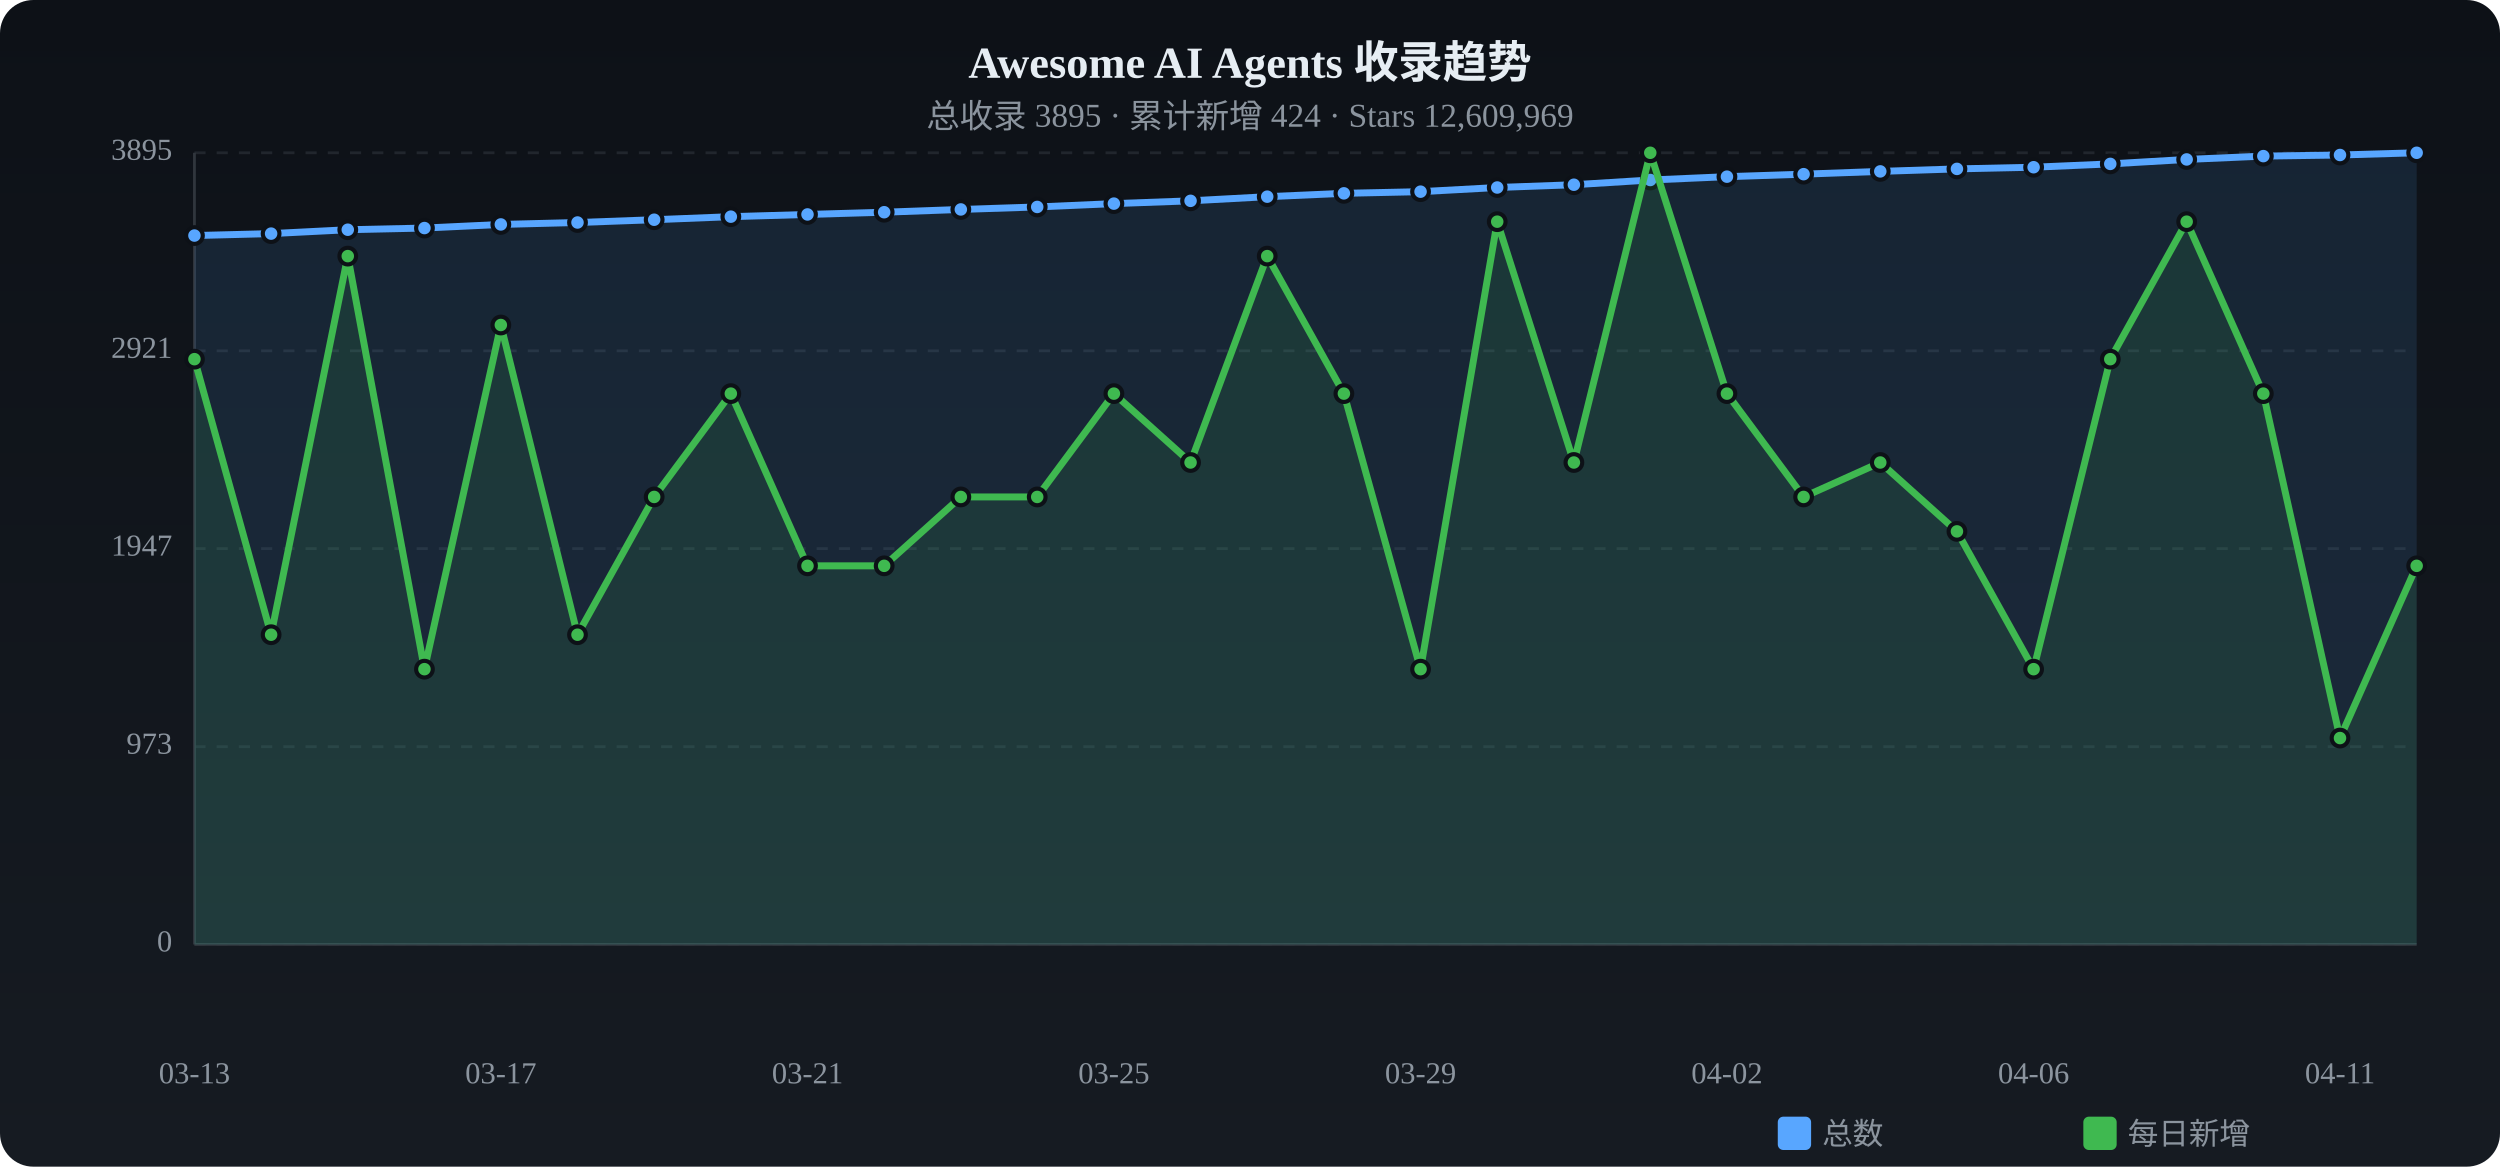
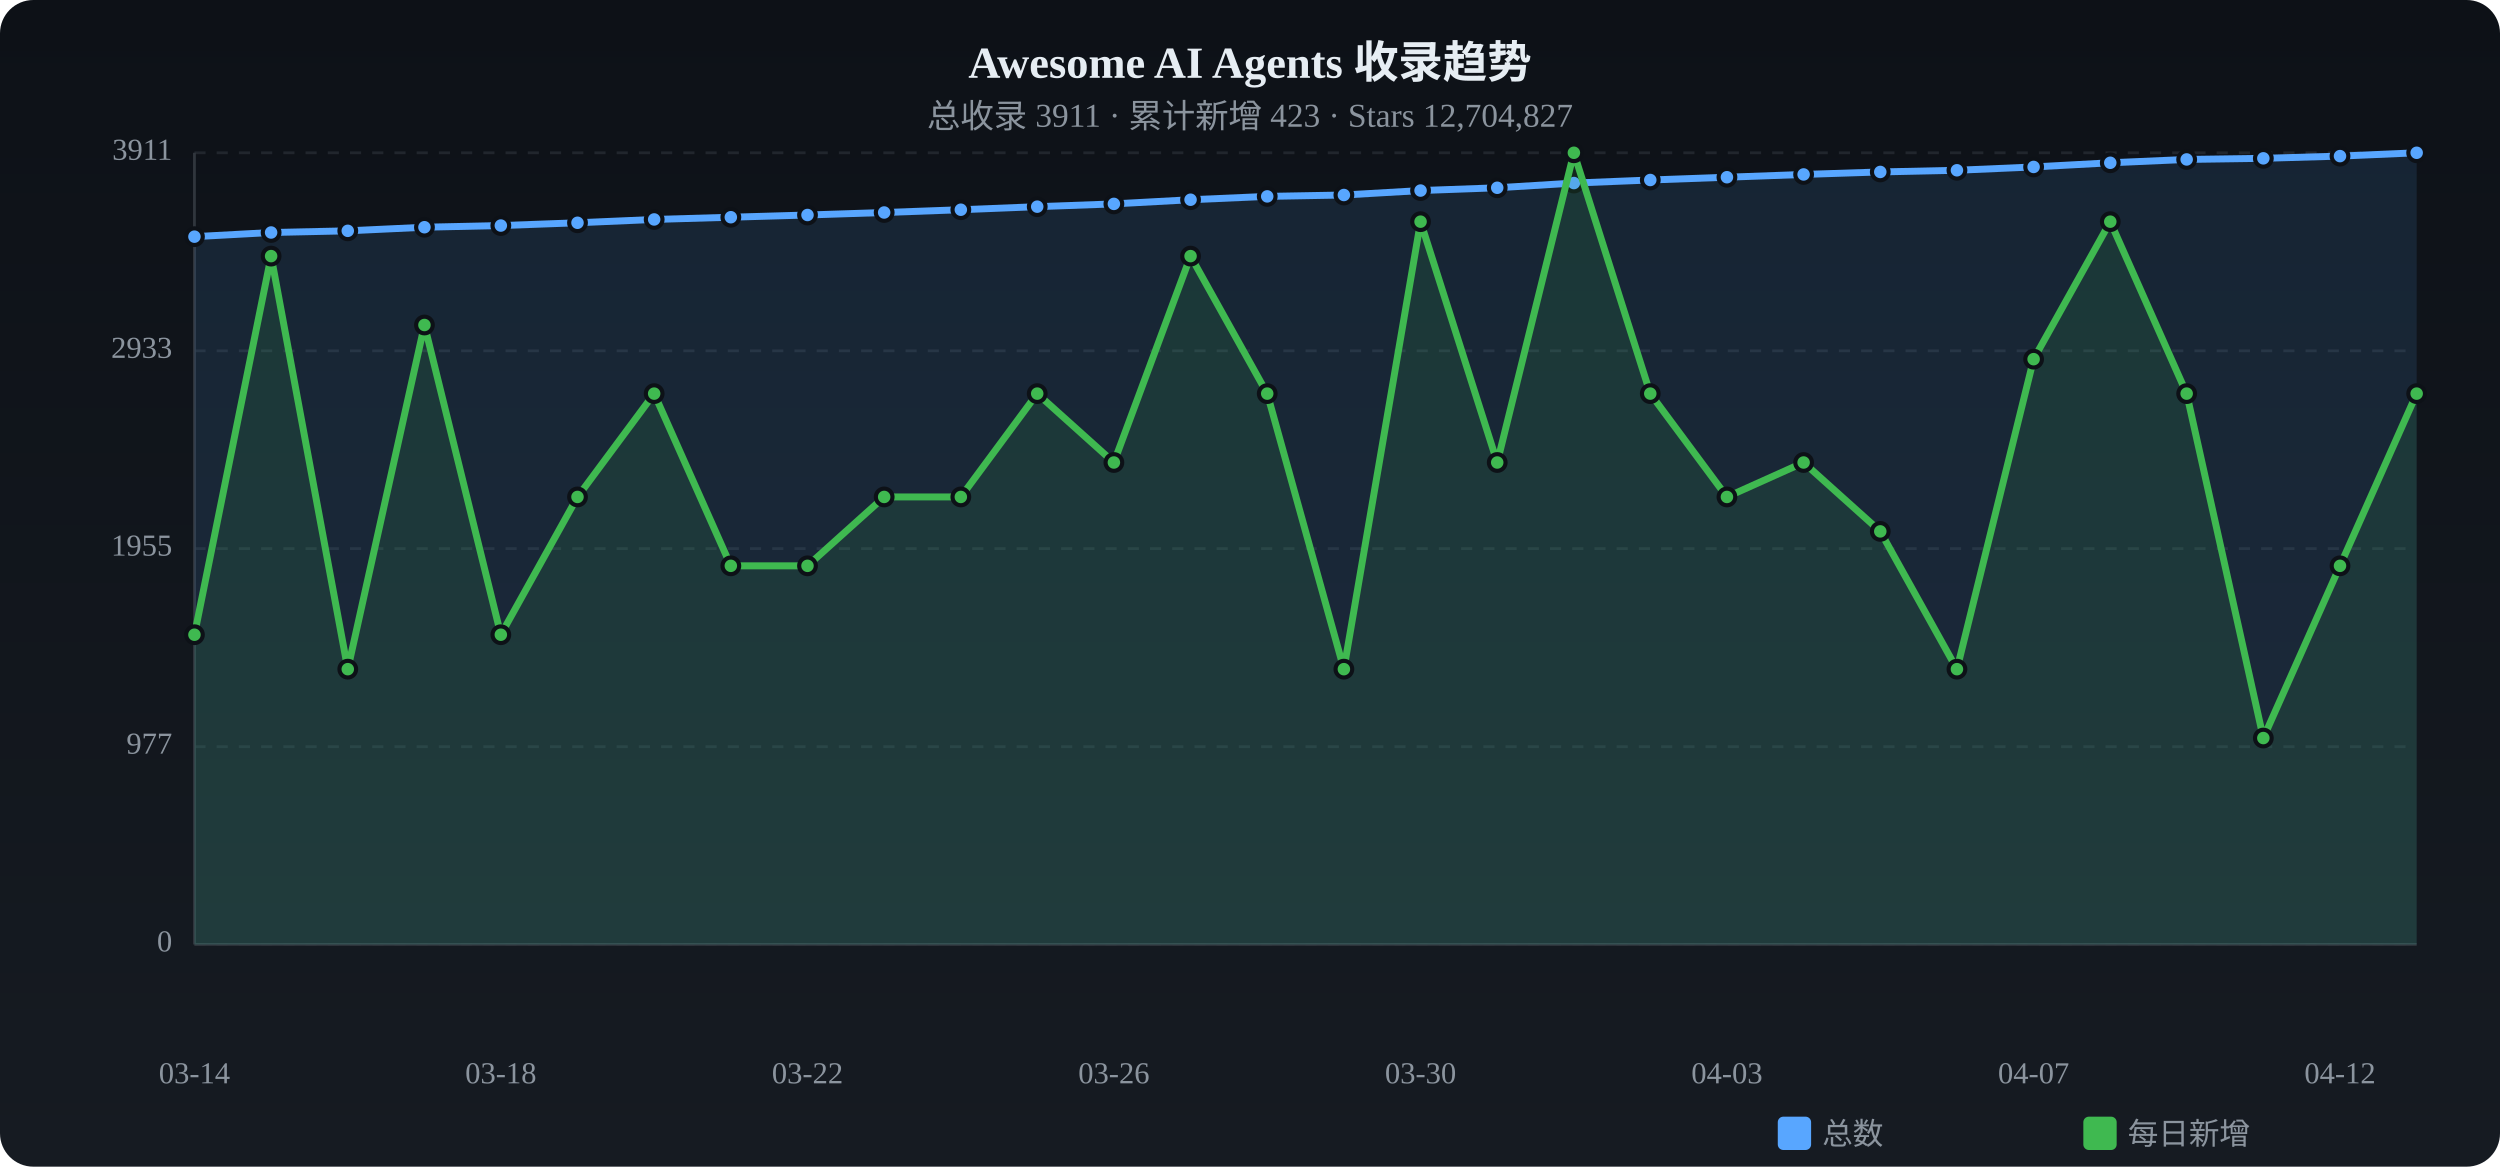
<svg xmlns="http://www.w3.org/2000/svg" viewBox="0 0 900 420" width="900" height="420">
  <defs>
    <linearGradient id="tbg" x1="0%" y1="0%" x2="0%" y2="100%">
      <stop offset="0%" stop-color="#0d1117" />
      <stop offset="100%" stop-color="#161b22" />
    </linearGradient>
  </defs>
  <rect width="900" height="420" rx="12" fill="url(#tbg)" />
  <text x="450.0" y="28" text-anchor="middle" fill="#e6edf3" font-size="16" font-weight="bold">Awesome AI Agents 收录趋势</text>
-   <text x="450.0" y="46" text-anchor="middle" fill="#8b949e" font-size="12">总收录 3895 · 累计新增 424 · Stars 12,609,969</text>
+   <text x="450.0" y="46" text-anchor="middle" fill="#8b949e" font-size="12">总收录 3911 · 累计新增 423 · Stars 12,704,827</text>
  <text x="62" y="340.0" text-anchor="end" fill="#8b949e" font-size="11" dominant-baseline="middle">0</text>
  <line x1="70" y1="340.0" x2="870" y2="340.0" stroke="#21262d" stroke-dasharray="4 4" />
-   <text x="62" y="268.8" text-anchor="end" fill="#8b949e" font-size="11" dominant-baseline="middle">973</text>
+   <text x="62" y="268.8" text-anchor="end" fill="#8b949e" font-size="11" dominant-baseline="middle">977</text>
  <line x1="70" y1="268.8" x2="870" y2="268.8" stroke="#21262d" stroke-dasharray="4 4" />
-   <text x="62" y="197.5" text-anchor="end" fill="#8b949e" font-size="11" dominant-baseline="middle">1947</text>
+   <text x="62" y="197.5" text-anchor="end" fill="#8b949e" font-size="11" dominant-baseline="middle">1955</text>
  <line x1="70" y1="197.5" x2="870" y2="197.5" stroke="#21262d" stroke-dasharray="4 4" />
-   <text x="62" y="126.3" text-anchor="end" fill="#8b949e" font-size="11" dominant-baseline="middle">2921</text>
+   <text x="62" y="126.3" text-anchor="end" fill="#8b949e" font-size="11" dominant-baseline="middle">2933</text>
  <line x1="70" y1="126.3" x2="870" y2="126.3" stroke="#21262d" stroke-dasharray="4 4" />
-   <text x="62" y="55.0" text-anchor="end" fill="#8b949e" font-size="11" dominant-baseline="middle">3895</text>
+   <text x="62" y="55.0" text-anchor="end" fill="#8b949e" font-size="11" dominant-baseline="middle">3911</text>
  <line x1="70" y1="55.0" x2="870" y2="55.0" stroke="#21262d" stroke-dasharray="4 4" />
  <line x1="70" y1="55" x2="70" y2="340" stroke="#30363d" />
  <line x1="70" y1="340" x2="870" y2="340" stroke="#30363d" />
-   <path d="M70.0,84.8 L97.6,84.1 L125.2,82.7 L152.8,82.1 L180.3,80.8 L207.9,80.1 L235.5,79.1 L263.1,78.0 L290.7,77.2 L318.3,76.4 L345.9,75.4 L373.4,74.5 L401.0,73.3 L428.6,72.3 L456.2,70.8 L483.8,69.6 L511.4,69.0 L539.0,67.5 L566.6,66.5 L594.1,64.8 L621.7,63.6 L649.3,62.7 L676.9,61.7 L704.5,60.8 L732.1,60.2 L759.7,59.0 L787.2,57.4 L814.8,56.2 L842.4,55.8 L870.0,55.0 L870.0,340 L70.0,340 Z" fill="#58a6ff" opacity="0.12" />
-   <polyline points="70.0,84.8 97.6,84.1 125.2,82.7 152.8,82.1 180.3,80.8 207.9,80.1 235.5,79.1 263.1,78.0 290.7,77.2 318.3,76.4 345.9,75.4 373.4,74.5 401.0,73.3 428.6,72.3 456.2,70.8 483.8,69.6 511.4,69.0 539.0,67.5 566.6,66.5 594.1,64.8 621.7,63.6 649.3,62.7 676.9,61.7 704.5,60.8 732.1,60.2 759.7,59.0 787.2,57.4 814.8,56.2 842.4,55.8 870.0,55.0" fill="none" stroke="#58a6ff" stroke-width="2.5" stroke-linecap="round" stroke-linejoin="round" />
-   <circle cx="70.0" cy="84.8" r="3" fill="#58a6ff" stroke="#0d1117" stroke-width="1.5" />
-   <circle cx="97.6" cy="84.1" r="3" fill="#58a6ff" stroke="#0d1117" stroke-width="1.5" />
-   <circle cx="125.2" cy="82.7" r="3" fill="#58a6ff" stroke="#0d1117" stroke-width="1.5" />
-   <circle cx="152.8" cy="82.1" r="3" fill="#58a6ff" stroke="#0d1117" stroke-width="1.5" />
-   <circle cx="180.3" cy="80.8" r="3" fill="#58a6ff" stroke="#0d1117" stroke-width="1.5" />
-   <circle cx="207.9" cy="80.1" r="3" fill="#58a6ff" stroke="#0d1117" stroke-width="1.5" />
-   <circle cx="235.5" cy="79.1" r="3" fill="#58a6ff" stroke="#0d1117" stroke-width="1.5" />
-   <circle cx="263.1" cy="78.0" r="3" fill="#58a6ff" stroke="#0d1117" stroke-width="1.5" />
-   <circle cx="290.7" cy="77.2" r="3" fill="#58a6ff" stroke="#0d1117" stroke-width="1.5" />
-   <circle cx="318.3" cy="76.4" r="3" fill="#58a6ff" stroke="#0d1117" stroke-width="1.5" />
-   <circle cx="345.9" cy="75.4" r="3" fill="#58a6ff" stroke="#0d1117" stroke-width="1.5" />
-   <circle cx="373.4" cy="74.5" r="3" fill="#58a6ff" stroke="#0d1117" stroke-width="1.5" />
-   <circle cx="401.0" cy="73.3" r="3" fill="#58a6ff" stroke="#0d1117" stroke-width="1.5" />
-   <circle cx="428.6" cy="72.3" r="3" fill="#58a6ff" stroke="#0d1117" stroke-width="1.5" />
-   <circle cx="456.2" cy="70.8" r="3" fill="#58a6ff" stroke="#0d1117" stroke-width="1.5" />
-   <circle cx="483.8" cy="69.6" r="3" fill="#58a6ff" stroke="#0d1117" stroke-width="1.5" />
-   <circle cx="511.4" cy="69.0" r="3" fill="#58a6ff" stroke="#0d1117" stroke-width="1.5" />
-   <circle cx="539.0" cy="67.5" r="3" fill="#58a6ff" stroke="#0d1117" stroke-width="1.5" />
-   <circle cx="566.6" cy="66.5" r="3" fill="#58a6ff" stroke="#0d1117" stroke-width="1.5" />
+   <path d="M70.0,85.2 L97.6,83.7 L125.2,83.1 L152.8,81.8 L180.3,81.2 L207.9,80.2 L235.5,79.0 L263.1,78.2 L290.7,77.4 L318.3,76.5 L345.9,75.5 L373.4,74.4 L401.0,73.4 L428.6,71.9 L456.2,70.7 L483.8,70.2 L511.4,68.6 L539.0,67.6 L566.6,65.9 L594.1,64.8 L621.7,63.8 L649.3,62.8 L676.9,61.9 L704.5,61.3 L732.1,60.1 L759.7,58.6 L787.2,57.4 L814.8,57.0 L842.4,56.2 L870.0,55.0 L870.0,340 L70.0,340 Z" fill="#58a6ff" opacity="0.12" />
+   <polyline points="70.0,85.2 97.6,83.7 125.2,83.1 152.8,81.8 180.3,81.2 207.9,80.2 235.5,79.0 263.1,78.2 290.7,77.4 318.3,76.5 345.9,75.5 373.4,74.4 401.0,73.4 428.6,71.9 456.2,70.7 483.8,70.2 511.4,68.6 539.0,67.6 566.6,65.9 594.1,64.8 621.7,63.8 649.3,62.8 676.9,61.9 704.5,61.3 732.1,60.1 759.7,58.6 787.2,57.4 814.8,57.0 842.4,56.2 870.0,55.0" fill="none" stroke="#58a6ff" stroke-width="2.5" stroke-linecap="round" stroke-linejoin="round" />
+   <circle cx="70.0" cy="85.2" r="3" fill="#58a6ff" stroke="#0d1117" stroke-width="1.5" />
+   <circle cx="97.6" cy="83.7" r="3" fill="#58a6ff" stroke="#0d1117" stroke-width="1.5" />
+   <circle cx="125.2" cy="83.1" r="3" fill="#58a6ff" stroke="#0d1117" stroke-width="1.5" />
+   <circle cx="152.8" cy="81.8" r="3" fill="#58a6ff" stroke="#0d1117" stroke-width="1.5" />
+   <circle cx="180.3" cy="81.2" r="3" fill="#58a6ff" stroke="#0d1117" stroke-width="1.5" />
+   <circle cx="207.9" cy="80.2" r="3" fill="#58a6ff" stroke="#0d1117" stroke-width="1.5" />
+   <circle cx="235.5" cy="79.0" r="3" fill="#58a6ff" stroke="#0d1117" stroke-width="1.5" />
+   <circle cx="263.1" cy="78.2" r="3" fill="#58a6ff" stroke="#0d1117" stroke-width="1.5" />
+   <circle cx="290.7" cy="77.4" r="3" fill="#58a6ff" stroke="#0d1117" stroke-width="1.5" />
+   <circle cx="318.3" cy="76.5" r="3" fill="#58a6ff" stroke="#0d1117" stroke-width="1.5" />
+   <circle cx="345.9" cy="75.5" r="3" fill="#58a6ff" stroke="#0d1117" stroke-width="1.5" />
+   <circle cx="373.4" cy="74.4" r="3" fill="#58a6ff" stroke="#0d1117" stroke-width="1.5" />
+   <circle cx="401.0" cy="73.4" r="3" fill="#58a6ff" stroke="#0d1117" stroke-width="1.5" />
+   <circle cx="428.6" cy="71.9" r="3" fill="#58a6ff" stroke="#0d1117" stroke-width="1.5" />
+   <circle cx="456.2" cy="70.7" r="3" fill="#58a6ff" stroke="#0d1117" stroke-width="1.5" />
+   <circle cx="483.8" cy="70.2" r="3" fill="#58a6ff" stroke="#0d1117" stroke-width="1.5" />
+   <circle cx="511.4" cy="68.6" r="3" fill="#58a6ff" stroke="#0d1117" stroke-width="1.5" />
+   <circle cx="539.0" cy="67.6" r="3" fill="#58a6ff" stroke="#0d1117" stroke-width="1.5" />
+   <circle cx="566.6" cy="65.9" r="3" fill="#58a6ff" stroke="#0d1117" stroke-width="1.5" />
  <circle cx="594.1" cy="64.8" r="3" fill="#58a6ff" stroke="#0d1117" stroke-width="1.5" />
-   <circle cx="621.7" cy="63.6" r="3" fill="#58a6ff" stroke="#0d1117" stroke-width="1.5" />
-   <circle cx="649.3" cy="62.7" r="3" fill="#58a6ff" stroke="#0d1117" stroke-width="1.5" />
-   <circle cx="676.9" cy="61.7" r="3" fill="#58a6ff" stroke="#0d1117" stroke-width="1.5" />
-   <circle cx="704.5" cy="60.8" r="3" fill="#58a6ff" stroke="#0d1117" stroke-width="1.5" />
-   <circle cx="732.1" cy="60.2" r="3" fill="#58a6ff" stroke="#0d1117" stroke-width="1.5" />
-   <circle cx="759.7" cy="59.0" r="3" fill="#58a6ff" stroke="#0d1117" stroke-width="1.5" />
+   <circle cx="621.7" cy="63.8" r="3" fill="#58a6ff" stroke="#0d1117" stroke-width="1.5" />
+   <circle cx="649.3" cy="62.8" r="3" fill="#58a6ff" stroke="#0d1117" stroke-width="1.5" />
+   <circle cx="676.9" cy="61.9" r="3" fill="#58a6ff" stroke="#0d1117" stroke-width="1.5" />
+   <circle cx="704.5" cy="61.3" r="3" fill="#58a6ff" stroke="#0d1117" stroke-width="1.5" />
+   <circle cx="732.1" cy="60.1" r="3" fill="#58a6ff" stroke="#0d1117" stroke-width="1.5" />
+   <circle cx="759.7" cy="58.6" r="3" fill="#58a6ff" stroke="#0d1117" stroke-width="1.5" />
  <circle cx="787.2" cy="57.4" r="3" fill="#58a6ff" stroke="#0d1117" stroke-width="1.5" />
-   <circle cx="814.8" cy="56.2" r="3" fill="#58a6ff" stroke="#0d1117" stroke-width="1.5" />
-   <circle cx="842.4" cy="55.8" r="3" fill="#58a6ff" stroke="#0d1117" stroke-width="1.5" />
+   <circle cx="814.8" cy="57.0" r="3" fill="#58a6ff" stroke="#0d1117" stroke-width="1.5" />
+   <circle cx="842.4" cy="56.2" r="3" fill="#58a6ff" stroke="#0d1117" stroke-width="1.5" />
  <circle cx="870.0" cy="55.0" r="3" fill="#58a6ff" stroke="#0d1117" stroke-width="1.5" />
-   <path d="M70.0,129.3 L97.6,228.5 L125.2,92.2 L152.8,240.9 L180.3,117.0 L207.9,228.5 L235.5,178.9 L263.1,141.7 L290.7,203.7 L318.3,203.7 L345.9,178.9 L373.4,178.9 L401.0,141.7 L428.6,166.5 L456.2,92.2 L483.8,141.7 L511.4,240.9 L539.0,79.8 L566.6,166.5 L594.1,55.0 L621.7,141.7 L649.3,178.9 L676.9,166.5 L704.5,191.3 L732.1,240.9 L759.7,129.3 L787.2,79.8 L814.8,141.7 L842.4,265.7 L870.0,203.7 L870.0,340 L70.0,340 Z" fill="#3fb950" opacity="0.12" />
-   <polyline points="70.0,129.3 97.6,228.5 125.2,92.2 152.8,240.9 180.3,117.0 207.9,228.5 235.5,178.9 263.1,141.7 290.7,203.7 318.3,203.7 345.9,178.9 373.4,178.9 401.0,141.7 428.6,166.5 456.2,92.2 483.8,141.7 511.4,240.9 539.0,79.8 566.6,166.5 594.1,55.0 621.7,141.7 649.3,178.9 676.9,166.5 704.5,191.3 732.1,240.9 759.7,129.3 787.2,79.8 814.8,141.7 842.4,265.7 870.0,203.7" fill="none" stroke="#3fb950" stroke-width="2.5" stroke-linecap="round" stroke-linejoin="round" />
-   <circle cx="70.0" cy="129.3" r="3" fill="#3fb950" stroke="#0d1117" stroke-width="1.5" />
-   <circle cx="97.6" cy="228.5" r="3" fill="#3fb950" stroke="#0d1117" stroke-width="1.5" />
-   <circle cx="125.2" cy="92.2" r="3" fill="#3fb950" stroke="#0d1117" stroke-width="1.5" />
-   <circle cx="152.8" cy="240.9" r="3" fill="#3fb950" stroke="#0d1117" stroke-width="1.5" />
-   <circle cx="180.3" cy="117.0" r="3" fill="#3fb950" stroke="#0d1117" stroke-width="1.5" />
-   <circle cx="207.9" cy="228.5" r="3" fill="#3fb950" stroke="#0d1117" stroke-width="1.5" />
-   <circle cx="235.5" cy="178.9" r="3" fill="#3fb950" stroke="#0d1117" stroke-width="1.5" />
-   <circle cx="263.1" cy="141.7" r="3" fill="#3fb950" stroke="#0d1117" stroke-width="1.5" />
+   <path d="M70.0,228.5 L97.6,92.2 L125.2,240.9 L152.8,117.0 L180.3,228.5 L207.9,178.9 L235.5,141.7 L263.1,203.7 L290.7,203.7 L318.3,178.9 L345.9,178.9 L373.4,141.7 L401.0,166.5 L428.6,92.2 L456.2,141.7 L483.8,240.9 L511.4,79.8 L539.0,166.5 L566.6,55.0 L594.1,141.7 L621.7,178.9 L649.3,166.5 L676.9,191.3 L704.5,240.9 L732.1,129.3 L759.7,79.8 L787.2,141.7 L814.8,265.7 L842.4,203.7 L870.0,141.7 L870.0,340 L70.0,340 Z" fill="#3fb950" opacity="0.12" />
+   <polyline points="70.0,228.5 97.6,92.2 125.2,240.9 152.8,117.0 180.3,228.5 207.9,178.9 235.5,141.7 263.1,203.7 290.7,203.7 318.3,178.9 345.9,178.9 373.4,141.7 401.0,166.5 428.6,92.2 456.2,141.7 483.8,240.9 511.4,79.8 539.0,166.5 566.6,55.0 594.1,141.7 621.7,178.9 649.3,166.5 676.9,191.3 704.5,240.9 732.1,129.3 759.7,79.8 787.2,141.7 814.8,265.7 842.4,203.7 870.0,141.7" fill="none" stroke="#3fb950" stroke-width="2.5" stroke-linecap="round" stroke-linejoin="round" />
+   <circle cx="70.0" cy="228.5" r="3" fill="#3fb950" stroke="#0d1117" stroke-width="1.5" />
+   <circle cx="97.6" cy="92.2" r="3" fill="#3fb950" stroke="#0d1117" stroke-width="1.5" />
+   <circle cx="125.2" cy="240.9" r="3" fill="#3fb950" stroke="#0d1117" stroke-width="1.5" />
+   <circle cx="152.8" cy="117.0" r="3" fill="#3fb950" stroke="#0d1117" stroke-width="1.5" />
+   <circle cx="180.3" cy="228.5" r="3" fill="#3fb950" stroke="#0d1117" stroke-width="1.5" />
+   <circle cx="207.9" cy="178.9" r="3" fill="#3fb950" stroke="#0d1117" stroke-width="1.5" />
+   <circle cx="235.5" cy="141.7" r="3" fill="#3fb950" stroke="#0d1117" stroke-width="1.5" />
+   <circle cx="263.1" cy="203.7" r="3" fill="#3fb950" stroke="#0d1117" stroke-width="1.5" />
  <circle cx="290.7" cy="203.7" r="3" fill="#3fb950" stroke="#0d1117" stroke-width="1.5" />
-   <circle cx="318.3" cy="203.7" r="3" fill="#3fb950" stroke="#0d1117" stroke-width="1.5" />
+   <circle cx="318.3" cy="178.9" r="3" fill="#3fb950" stroke="#0d1117" stroke-width="1.5" />
  <circle cx="345.9" cy="178.9" r="3" fill="#3fb950" stroke="#0d1117" stroke-width="1.5" />
-   <circle cx="373.4" cy="178.9" r="3" fill="#3fb950" stroke="#0d1117" stroke-width="1.5" />
-   <circle cx="401.0" cy="141.7" r="3" fill="#3fb950" stroke="#0d1117" stroke-width="1.5" />
-   <circle cx="428.6" cy="166.5" r="3" fill="#3fb950" stroke="#0d1117" stroke-width="1.5" />
-   <circle cx="456.2" cy="92.2" r="3" fill="#3fb950" stroke="#0d1117" stroke-width="1.5" />
-   <circle cx="483.8" cy="141.7" r="3" fill="#3fb950" stroke="#0d1117" stroke-width="1.5" />
-   <circle cx="511.4" cy="240.9" r="3" fill="#3fb950" stroke="#0d1117" stroke-width="1.5" />
-   <circle cx="539.0" cy="79.8" r="3" fill="#3fb950" stroke="#0d1117" stroke-width="1.5" />
-   <circle cx="566.6" cy="166.5" r="3" fill="#3fb950" stroke="#0d1117" stroke-width="1.5" />
-   <circle cx="594.1" cy="55.0" r="3" fill="#3fb950" stroke="#0d1117" stroke-width="1.5" />
-   <circle cx="621.7" cy="141.7" r="3" fill="#3fb950" stroke="#0d1117" stroke-width="1.5" />
-   <circle cx="649.3" cy="178.9" r="3" fill="#3fb950" stroke="#0d1117" stroke-width="1.5" />
-   <circle cx="676.9" cy="166.5" r="3" fill="#3fb950" stroke="#0d1117" stroke-width="1.5" />
-   <circle cx="704.5" cy="191.3" r="3" fill="#3fb950" stroke="#0d1117" stroke-width="1.5" />
-   <circle cx="732.1" cy="240.9" r="3" fill="#3fb950" stroke="#0d1117" stroke-width="1.5" />
-   <circle cx="759.7" cy="129.3" r="3" fill="#3fb950" stroke="#0d1117" stroke-width="1.5" />
-   <circle cx="787.2" cy="79.8" r="3" fill="#3fb950" stroke="#0d1117" stroke-width="1.5" />
-   <circle cx="814.8" cy="141.7" r="3" fill="#3fb950" stroke="#0d1117" stroke-width="1.5" />
-   <circle cx="842.4" cy="265.7" r="3" fill="#3fb950" stroke="#0d1117" stroke-width="1.5" />
-   <circle cx="870.0" cy="203.7" r="3" fill="#3fb950" stroke="#0d1117" stroke-width="1.5" />
-   <text x="70.0" y="390" text-anchor="middle" fill="#8b949e" font-size="11">03-13</text>
-   <text x="180.3" y="390" text-anchor="middle" fill="#8b949e" font-size="11">03-17</text>
-   <text x="290.7" y="390" text-anchor="middle" fill="#8b949e" font-size="11">03-21</text>
-   <text x="401.0" y="390" text-anchor="middle" fill="#8b949e" font-size="11">03-25</text>
-   <text x="511.4" y="390" text-anchor="middle" fill="#8b949e" font-size="11">03-29</text>
-   <text x="621.7" y="390" text-anchor="middle" fill="#8b949e" font-size="11">04-02</text>
-   <text x="732.1" y="390" text-anchor="middle" fill="#8b949e" font-size="11">04-06</text>
-   <text x="842.4" y="390" text-anchor="middle" fill="#8b949e" font-size="11">04-11</text>
+   <circle cx="373.4" cy="141.7" r="3" fill="#3fb950" stroke="#0d1117" stroke-width="1.5" />
+   <circle cx="401.0" cy="166.5" r="3" fill="#3fb950" stroke="#0d1117" stroke-width="1.5" />
+   <circle cx="428.6" cy="92.2" r="3" fill="#3fb950" stroke="#0d1117" stroke-width="1.5" />
+   <circle cx="456.2" cy="141.7" r="3" fill="#3fb950" stroke="#0d1117" stroke-width="1.5" />
+   <circle cx="483.8" cy="240.9" r="3" fill="#3fb950" stroke="#0d1117" stroke-width="1.5" />
+   <circle cx="511.4" cy="79.8" r="3" fill="#3fb950" stroke="#0d1117" stroke-width="1.5" />
+   <circle cx="539.0" cy="166.5" r="3" fill="#3fb950" stroke="#0d1117" stroke-width="1.5" />
+   <circle cx="566.6" cy="55.0" r="3" fill="#3fb950" stroke="#0d1117" stroke-width="1.5" />
+   <circle cx="594.1" cy="141.7" r="3" fill="#3fb950" stroke="#0d1117" stroke-width="1.5" />
+   <circle cx="621.7" cy="178.9" r="3" fill="#3fb950" stroke="#0d1117" stroke-width="1.5" />
+   <circle cx="649.3" cy="166.5" r="3" fill="#3fb950" stroke="#0d1117" stroke-width="1.5" />
+   <circle cx="676.9" cy="191.3" r="3" fill="#3fb950" stroke="#0d1117" stroke-width="1.5" />
+   <circle cx="704.5" cy="240.9" r="3" fill="#3fb950" stroke="#0d1117" stroke-width="1.5" />
+   <circle cx="732.1" cy="129.3" r="3" fill="#3fb950" stroke="#0d1117" stroke-width="1.5" />
+   <circle cx="759.7" cy="79.8" r="3" fill="#3fb950" stroke="#0d1117" stroke-width="1.5" />
+   <circle cx="787.2" cy="141.7" r="3" fill="#3fb950" stroke="#0d1117" stroke-width="1.5" />
+   <circle cx="814.8" cy="265.7" r="3" fill="#3fb950" stroke="#0d1117" stroke-width="1.5" />
+   <circle cx="842.4" cy="203.7" r="3" fill="#3fb950" stroke="#0d1117" stroke-width="1.5" />
+   <circle cx="870.0" cy="141.7" r="3" fill="#3fb950" stroke="#0d1117" stroke-width="1.5" />
+   <text x="70.0" y="390" text-anchor="middle" fill="#8b949e" font-size="11">03-14</text>
+   <text x="180.3" y="390" text-anchor="middle" fill="#8b949e" font-size="11">03-18</text>
+   <text x="290.7" y="390" text-anchor="middle" fill="#8b949e" font-size="11">03-22</text>
+   <text x="401.0" y="390" text-anchor="middle" fill="#8b949e" font-size="11">03-26</text>
+   <text x="511.4" y="390" text-anchor="middle" fill="#8b949e" font-size="11">03-30</text>
+   <text x="621.7" y="390" text-anchor="middle" fill="#8b949e" font-size="11">04-03</text>
+   <text x="732.1" y="390" text-anchor="middle" fill="#8b949e" font-size="11">04-07</text>
+   <text x="842.4" y="390" text-anchor="middle" fill="#8b949e" font-size="11">04-12</text>
  <rect x="640" y="402" width="12" height="12" rx="2" fill="#58a6ff" />
  <text x="656" y="412" fill="#8b949e" font-size="11">总数</text>
  <rect x="750" y="402" width="12" height="12" rx="2" fill="#3fb950" />
  <text x="766" y="412" fill="#8b949e" font-size="11">每日新增</text>
</svg>
